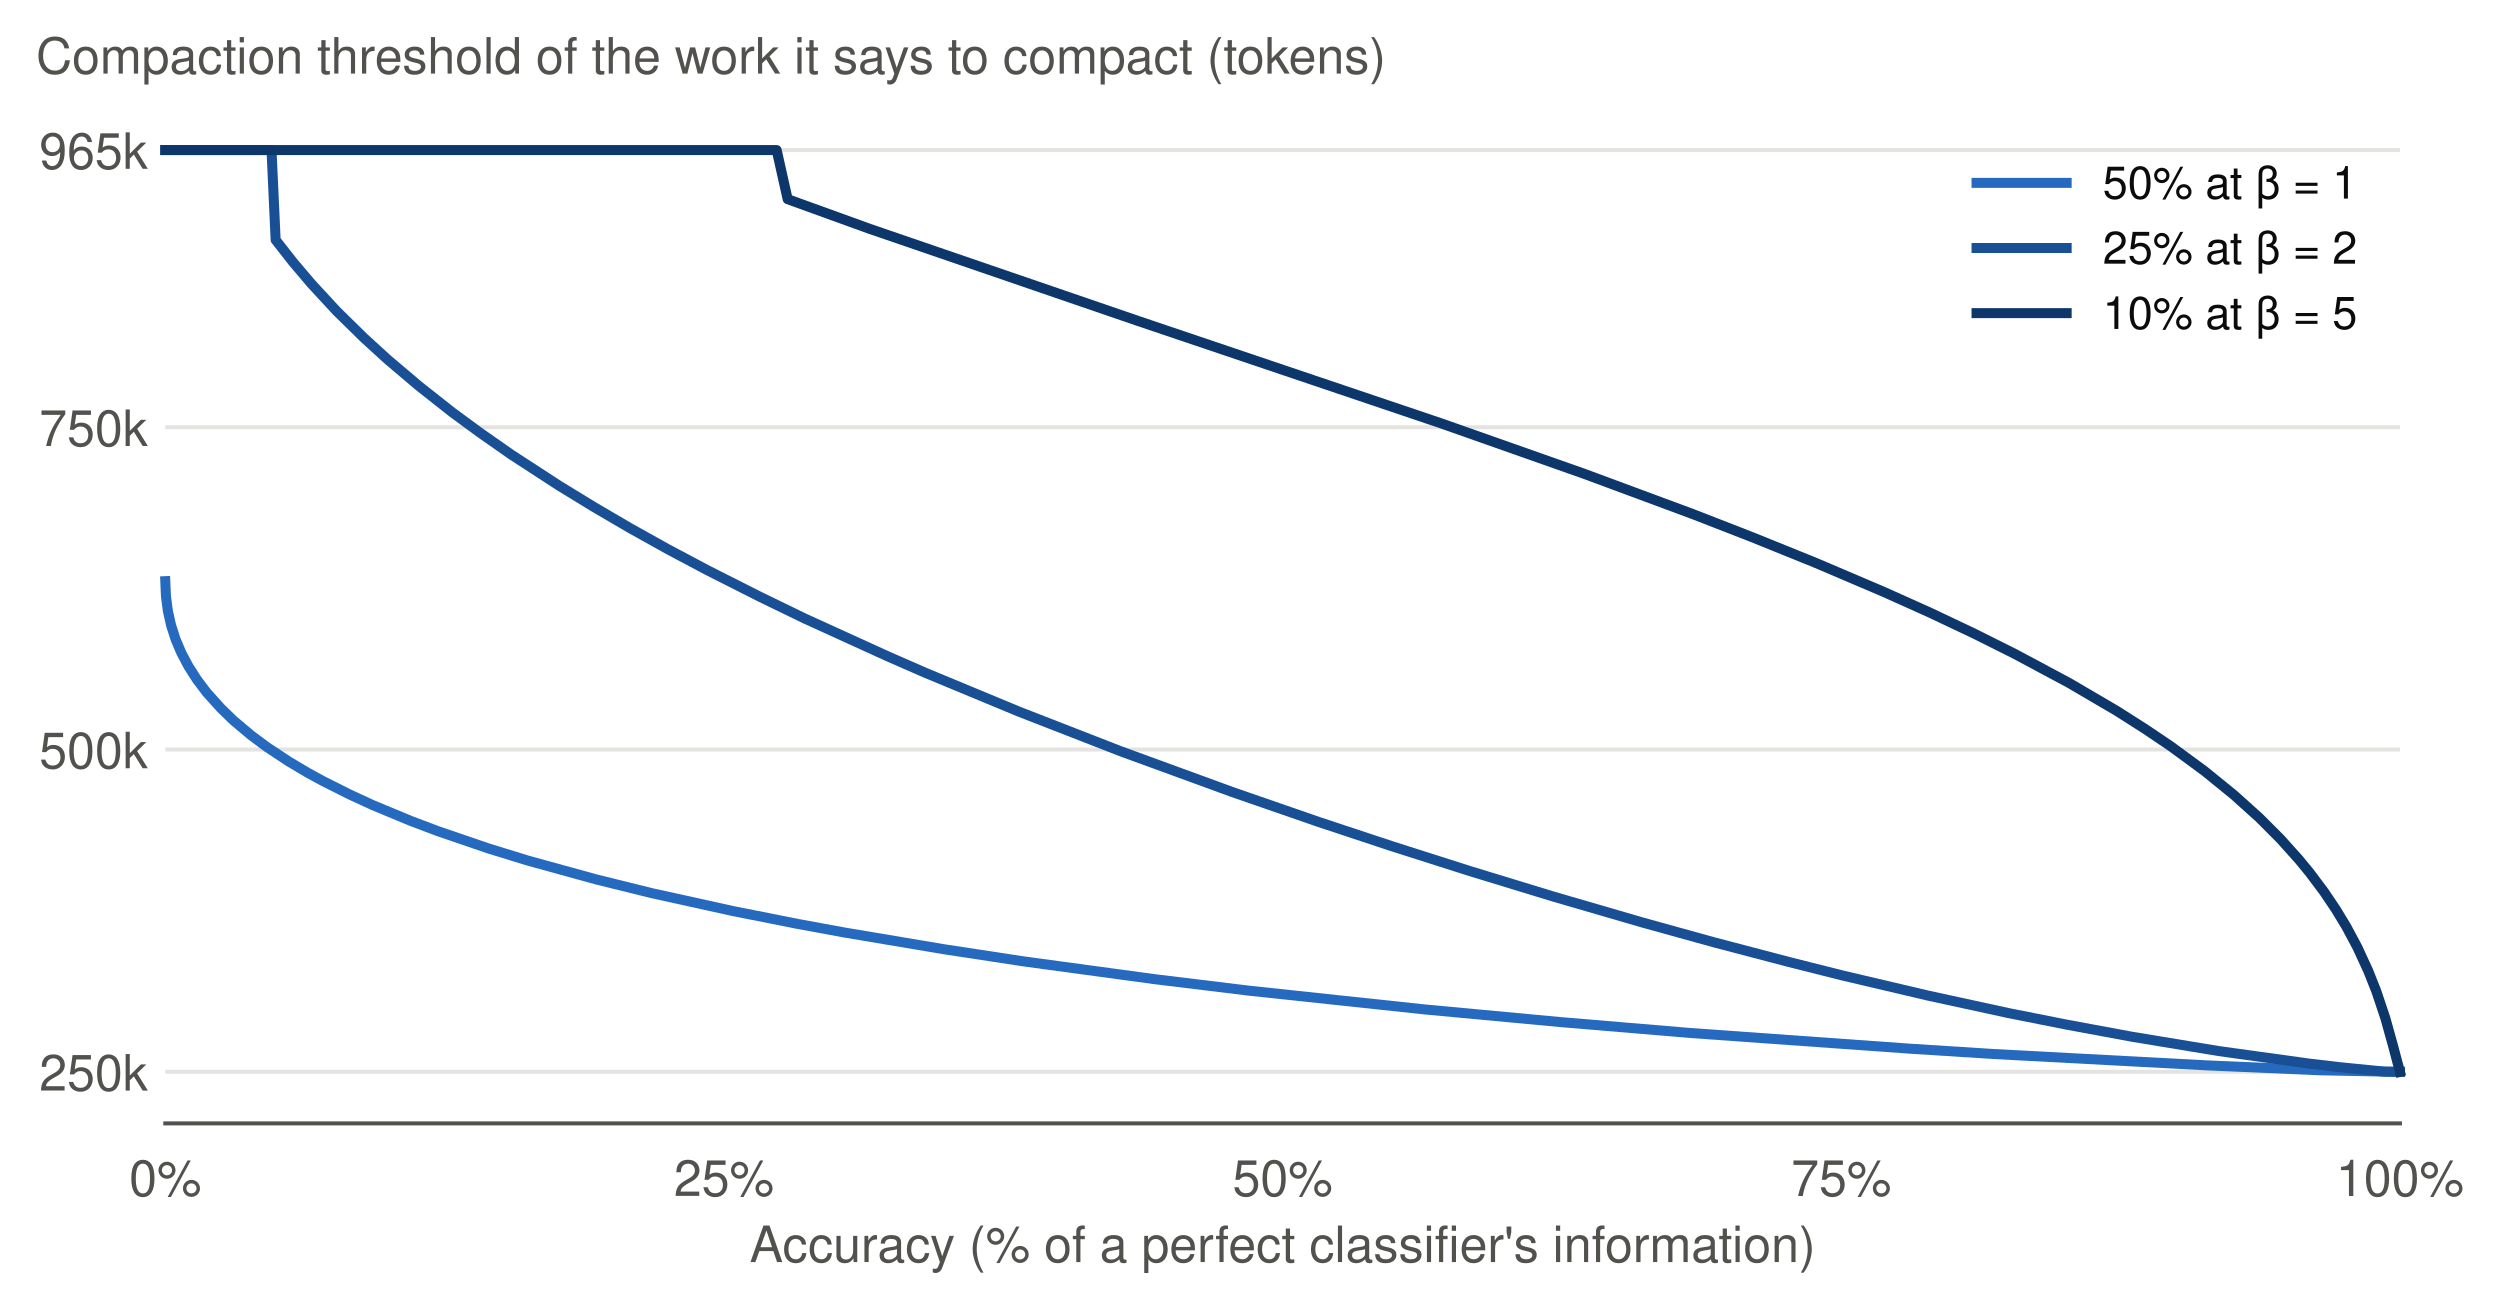
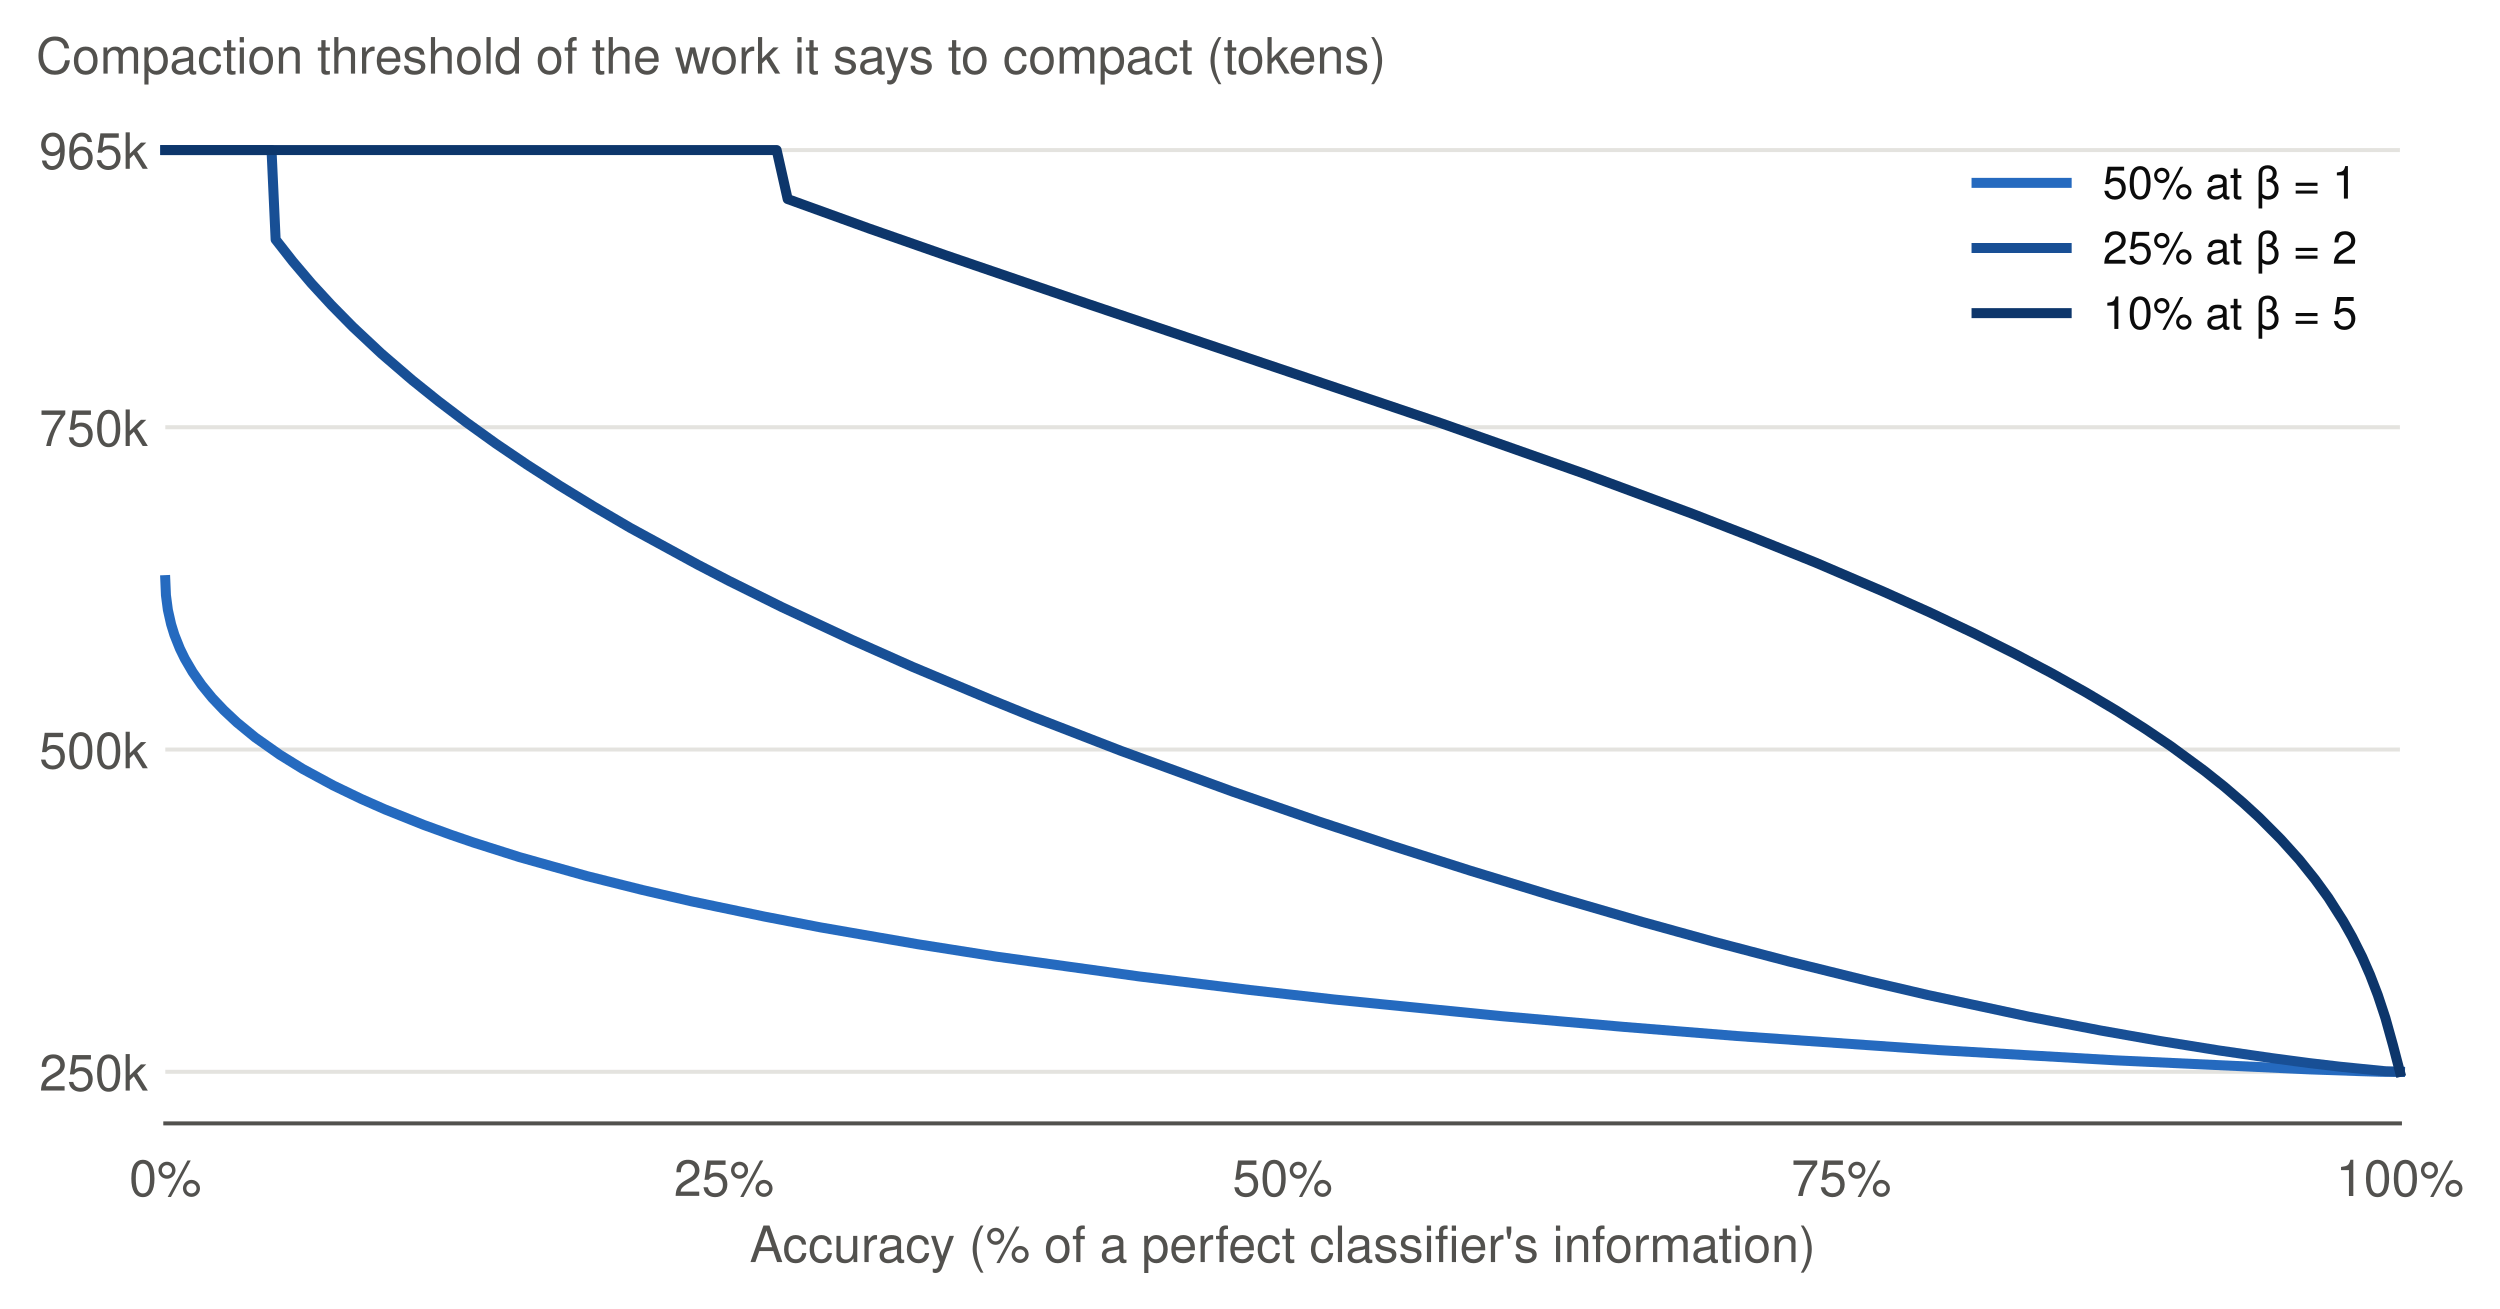
<svg xmlns="http://www.w3.org/2000/svg" width="499.408pt" height="261.454pt" viewBox="0 0 499.408 261.454" version="1.1">
  <defs>
    <style type="text/css">*{stroke-linejoin: round; stroke-linecap: butt}</style>
  </defs>
  <g id="figure_1">
    <g id="patch_1">
      <path d="M 0 261.454  L 499.408 261.454  L 499.408 0  L 0 0  L 0 261.454  z " style="fill: none" />
    </g>
    <g id="axes_1">
      <g id="patch_2">
        <path d="M 33.02 224.411  L 479.42 224.411  L 479.42 24.827  L 33.02 24.827  L 33.02 224.411  z " style="fill: none" />
      </g>
      <g id="matplotlib.axis_1">
        <g id="xtick_1">
          <g id="line2d_1" />
          <g id="text_1">
            <text style="font-size: 10px; font-family: 'Helvetica', 'Arial', 'DejaVu Sans'; text-anchor: middle; fill: #52514e" x="33.02" y="238.911" transform="rotate(-0 33.02 238.9111)">0%</text>
          </g>
        </g>
        <g id="xtick_2">
          <g id="line2d_2" />
          <g id="text_2">
            <text style="font-size: 10px; font-family: 'Helvetica', 'Arial', 'DejaVu Sans'; text-anchor: middle; fill: #52514e" x="144.62" y="238.911" transform="rotate(-0 144.62 238.9111)">25%</text>
          </g>
        </g>
        <g id="xtick_3">
          <g id="line2d_3" />
          <g id="text_3">
            <text style="font-size: 10px; font-family: 'Helvetica', 'Arial', 'DejaVu Sans'; text-anchor: middle; fill: #52514e" x="256.22" y="238.911" transform="rotate(-0 256.22 238.9111)">50%</text>
          </g>
        </g>
        <g id="xtick_4">
          <g id="line2d_4" />
          <g id="text_4">
            <text style="font-size: 10px; font-family: 'Helvetica', 'Arial', 'DejaVu Sans'; text-anchor: middle; fill: #52514e" x="367.82" y="238.911" transform="rotate(-0 367.82 238.9111)">75%</text>
          </g>
        </g>
        <g id="xtick_5">
          <g id="line2d_5" />
          <g id="text_5">
            <text style="font-size: 10px; font-family: 'Helvetica', 'Arial', 'DejaVu Sans'; text-anchor: middle; fill: #52514e" x="479.42" y="238.911" transform="rotate(-0 479.42 238.9111)">100%</text>
          </g>
        </g>
        <g id="text_6">
          <text style="font-size: 10px; font-family: 'Helvetica', 'Arial', 'DejaVu Sans'; text-anchor: middle; fill: #52514e" x="256.22" y="252.11" transform="rotate(-0 256.22 252.1103)">Accuracy (% of a perfect classifier's information)</text>
        </g>
      </g>
      <g id="matplotlib.axis_2">
        <g id="ytick_1">
          <g id="line2d_6">
            <path d="M 33.02 214.11  L 479.42 214.11  " clip-path="url(#p38efda6e9a)" style="fill: none; stroke: #e4e3df; stroke-width: 0.8; stroke-linecap: square" />
          </g>
          <g id="line2d_7" />
          <g id="text_7">
            <text style="font-size: 10px; font-family: 'Helvetica', 'Arial', 'DejaVu Sans'; text-anchor: end; fill: #52514e" x="29.52" y="217.86" transform="rotate(-0 29.52 217.86)">250k</text>
          </g>
        </g>
        <g id="ytick_2">
          <g id="line2d_8">
            <path d="M 33.02 149.728  L 479.42 149.728  " clip-path="url(#p38efda6e9a)" style="fill: none; stroke: #e4e3df; stroke-width: 0.8; stroke-linecap: square" />
          </g>
          <g id="line2d_9" />
          <g id="text_8">
            <text style="font-size: 10px; font-family: 'Helvetica', 'Arial', 'DejaVu Sans'; text-anchor: end; fill: #52514e" x="29.52" y="153.478" transform="rotate(-0 29.52 153.4781)">500k</text>
          </g>
        </g>
        <g id="ytick_3">
          <g id="line2d_10">
            <path d="M 33.02 85.346  L 479.42 85.346  " clip-path="url(#p38efda6e9a)" style="fill: none; stroke: #e4e3df; stroke-width: 0.8; stroke-linecap: square" />
          </g>
          <g id="line2d_11" />
          <g id="text_9">
            <text style="font-size: 10px; font-family: 'Helvetica', 'Arial', 'DejaVu Sans'; text-anchor: end; fill: #52514e" x="29.52" y="89.096" transform="rotate(-0 29.52 89.09613)">750k</text>
          </g>
        </g>
        <g id="ytick_4">
          <g id="line2d_12">
            <path d="M 33.02 29.978  L 479.42 29.978  " clip-path="url(#p38efda6e9a)" style="fill: none; stroke: #e4e3df; stroke-width: 0.8; stroke-linecap: square" />
          </g>
          <g id="line2d_13" />
          <g id="text_10">
            <text style="font-size: 10px; font-family: 'Helvetica', 'Arial', 'DejaVu Sans'; text-anchor: end; fill: #52514e" x="29.52" y="33.728" transform="rotate(-0 29.52 33.72767)">965k</text>
          </g>
        </g>
        <g id="text_11">
          <text style="font-size: 10px; font-family: 'Helvetica', 'Arial', 'DejaVu Sans'; text-anchor: start; fill: #52514e" x="7.2" y="14.7" transform="rotate(-0 7.2 14.7)">Compaction threshold of the work it says to compact (tokens)</text>
        </g>
      </g>
      <g id="line2d_14">
-         <path d="M 33.02 116.095  L 33.149 119.108  L 33.535 122.07  L 34.18 124.928  L 35.083 127.735  L 36.245 130.465  L 37.668 133.143  L 39.352 135.77  L 41.299 138.345  L 44.105 141.461  L 46.649 143.934  L 50.208 146.921  L 53.361 149.265  L 57.689 152.123  L 61.464 154.364  L 64.481 156.012  L 69.866 158.716  L 74.5 160.853  L 82.005 163.969  L 87.386 166.004  L 97.547 169.48  L 105.402 171.901  L 119.045 175.661  L 130.182 178.417  L 146.301 181.971  L 159.396 184.572  L 168.631 186.271  L 188.388 189.593  L 204.41 192.04  L 230.58 195.594  L 249.606 197.912  L 284.58 201.646  L 311.938 204.195  L 337.715 206.358  L 381.713 209.5  L 398.311 210.556  L 440.861 212.822  L 463.339 213.801  L 478.461 214.11  L 479.42 214.11  L 479.42 214.11  " style="fill: none; stroke: #256abf; stroke-width: 2; stroke-linecap: square" />
+         <path d="M 33.02 115.889  L 33.149 118.902  L 33.535 121.838  L 34.18 124.696  L 34.833 126.808  L 35.931 129.564  L 36.924 131.598  L 38.477 134.251  L 40.293 136.852  L 42.371 139.401  L 44.716 141.873  L 47.327 144.32  L 50.97 147.307  L 55.906 150.784  L 60.494 153.617  L 66.581 156.913  L 72.146 159.591  L 76.927 161.703  L 84.657 164.793  L 90.191 166.802  L 94.545 168.296  L 103.79 171.232  L 117.265 175.017  L 128.27 177.773  L 138.055 180.039  L 152.737 183.104  L 163.962 185.267  L 183.282 188.615  L 198.949 191.087  L 227.537 195.053  L 249.606 197.757  L 266.545 199.663  L 299.887 202.985  L 324.528 205.148  L 346.873 206.951  L 387.114 209.758  L 422.654 211.818  L 459.055 213.518  L 461.321 213.621  L 471.587 213.981  L 475.878 214.11  L 479.42 214.11  L 479.42 214.11  " style="fill: none; stroke: #256abf; stroke-width: 2; stroke-linecap: square" />
      </g>
      <g id="line2d_15">
-         <path d="M 33.02 29.978  L 54.24 29.978  L 55.061 47.927  L 58.51 52.331  L 62.225 56.709  L 67.248 62.143  L 72.703 67.499  L 77.384 71.774  L 83.643 77.079  L 90.366 82.385  L 96.088 86.582  L 102.125 90.806  L 111.791 97.089  L 118.655 101.287  L 125.87 105.511  L 133.448 109.734  L 141.402 113.957  L 151.898 119.263  L 160.759 123.563  L 177.32 131.109  L 184.855 134.405  L 203.537 142.157  L 223.906 150.089  L 246.185 158.226  L 263.427 164.201  L 278.124 169.068  L 293.721 174.039  L 310.335 179.112  L 328.116 184.288  L 342.34 188.228  L 357.45 192.194  L 368.093 194.873  L 385.069 198.864  L 401.172 202.367  L 412.832 204.684  L 425.902 207.105  L 443.211 209.964  L 461.248 212.462  L 467.378 213.183  L 476.415 214.084  L 479.42 214.11  L 479.42 214.11  " style="fill: none; stroke: #184f95; stroke-width: 2; stroke-linecap: square" />
+         <path d="M 33.02 29.978  L 54.24 29.978  L 55.061 47.85  L 58.51 52.254  L 62.225 56.632  L 66.209 60.958  L 70.469 65.285  L 76.187 70.641  L 82.355 75.946  L 87.62 80.17  L 93.188 84.393  L 99.067 88.617  L 105.264 92.814  L 111.791 97.012  L 118.655 101.21  L 125.87 105.433  L 139.378 112.799  L 145.525 115.992  L 156.276 121.323  L 170.053 127.761  L 182.313 133.221  L 198.036 139.813  L 206.339 143.187  L 223.906 149.986  L 246.185 158.123  L 263.427 164.098  L 278.124 168.965  L 293.721 173.936  L 310.335 179.009  L 328.116 184.185  L 342.34 188.125  L 357.45 192.091  L 373.607 196.083  L 385.069 198.761  L 405.251 203.088  L 419.697 205.869  L 431.506 207.955  L 443.211 209.835  L 453.699 211.354  L 461.248 212.359  L 467.378 213.08  L 476.597 214.007  L 479.42 214.11  L 479.42 214.11  " style="fill: none; stroke: #184f95; stroke-width: 2; stroke-linecap: square" />
      </g>
      <g id="line2d_16">
-         <path d="M 33.02 29.978  L 155.145 29.978  L 157.347 39.789  L 173.643 45.687  L 227.289 64.1  L 287.957 84.599  L 316.512 94.669  L 338.179 102.703  L 350.024 107.313  L 362.692 112.438  L 376.342 118.258  L 385.577 122.404  L 394.384 126.576  L 402.471 130.62  L 413.342 136.44  L 422.833 142.002  L 428.46 145.582  L 433.579 149.033  L 440.384 154.029  L 446.244 158.793  L 451.286 163.326  L 455.601 167.652  L 459.292 171.772  L 461.444 174.399  L 464.264 178.159  L 466.667 181.739  L 468.695 185.087  L 470.928 189.259  L 473.096 193.971  L 474.721 198.066  L 476.513 203.423  L 478.027 208.856  L 479.42 214.11  L 479.42 214.11  " style="fill: none; stroke: #0d366b; stroke-width: 2; stroke-linecap: square" />
+         <path d="M 33.02 29.978  L 155.145 29.978  L 157.347 39.764  L 173.643 45.661  L 188.956 51.018  L 217.731 60.855  L 287.957 84.574  L 316.512 94.643  L 338.179 102.678  L 350.024 107.287  L 362.692 112.387  L 376.342 118.232  L 385.577 122.379  L 394.384 126.551  L 402.471 130.594  L 409.878 134.508  L 416.651 138.294  L 422.833 141.976  L 428.46 145.556  L 433.579 149.007  L 440.384 154.003  L 444.39 157.196  L 448.141 160.415  L 451.286 163.3  L 455.601 167.626  L 459.292 171.721  L 462.433 175.635  L 465.108 179.318  L 468.057 183.954  L 469.875 187.173  L 471.867 191.139  L 473.46 194.77  L 474.995 198.761  L 476.513 203.345  L 478.027 208.779  L 479.42 214.11  L 479.42 214.11  " style="fill: none; stroke: #0d366b; stroke-width: 2; stroke-linecap: square" />
      </g>
      <g id="patch_3">
        <path d="M 33.02 224.411  L 479.42 224.411  " style="fill: none; stroke: #52514e; stroke-width: 0.8; stroke-linejoin: miter; stroke-linecap: square" />
      </g>
      <g id="legend_1">
        <g id="line2d_17">
          <path d="M 394.842 36.527  L 403.842 36.527  L 412.842 36.527  " style="fill: none; stroke: #256abf; stroke-width: 2; stroke-linecap: square" />
        </g>
        <g id="text_12">
          <text style="font-size: 9px; font-family: 'Helvetica', 'Arial', 'DejaVu Sans'; text-anchor: start; fill: #0b0b0b" x="420.043" y="39.677" transform="rotate(-0 420.0425 39.67711)">50% at β = 1</text>
        </g>
        <g id="line2d_18">
          <path d="M 394.842 49.539  L 403.842 49.539  L 412.842 49.539  " style="fill: none; stroke: #184f95; stroke-width: 2; stroke-linecap: square" />
        </g>
        <g id="text_13">
          <text style="font-size: 9px; font-family: 'Helvetica', 'Arial', 'DejaVu Sans'; text-anchor: start; fill: #0b0b0b" x="420.043" y="52.689" transform="rotate(-0 420.0425 52.68914)">25% at β = 2</text>
        </g>
        <g id="line2d_19">
          <path d="M 394.842 62.551  L 403.842 62.551  L 412.842 62.551  " style="fill: none; stroke: #0d366b; stroke-width: 2; stroke-linecap: square" />
        </g>
        <g id="text_14">
          <text style="font-size: 9px; font-family: 'Helvetica', 'Arial', 'DejaVu Sans'; text-anchor: start; fill: #0b0b0b" x="420.043" y="65.701" transform="rotate(-0 420.0425 65.70117)">10% at β = 5</text>
        </g>
      </g>
    </g>
  </g>
  <defs>
    <clipPath id="p38efda6e9a">
      <rect x="33.02" y="24.827" width="446.4" height="199.584" />
    </clipPath>
  </defs>
</svg>
